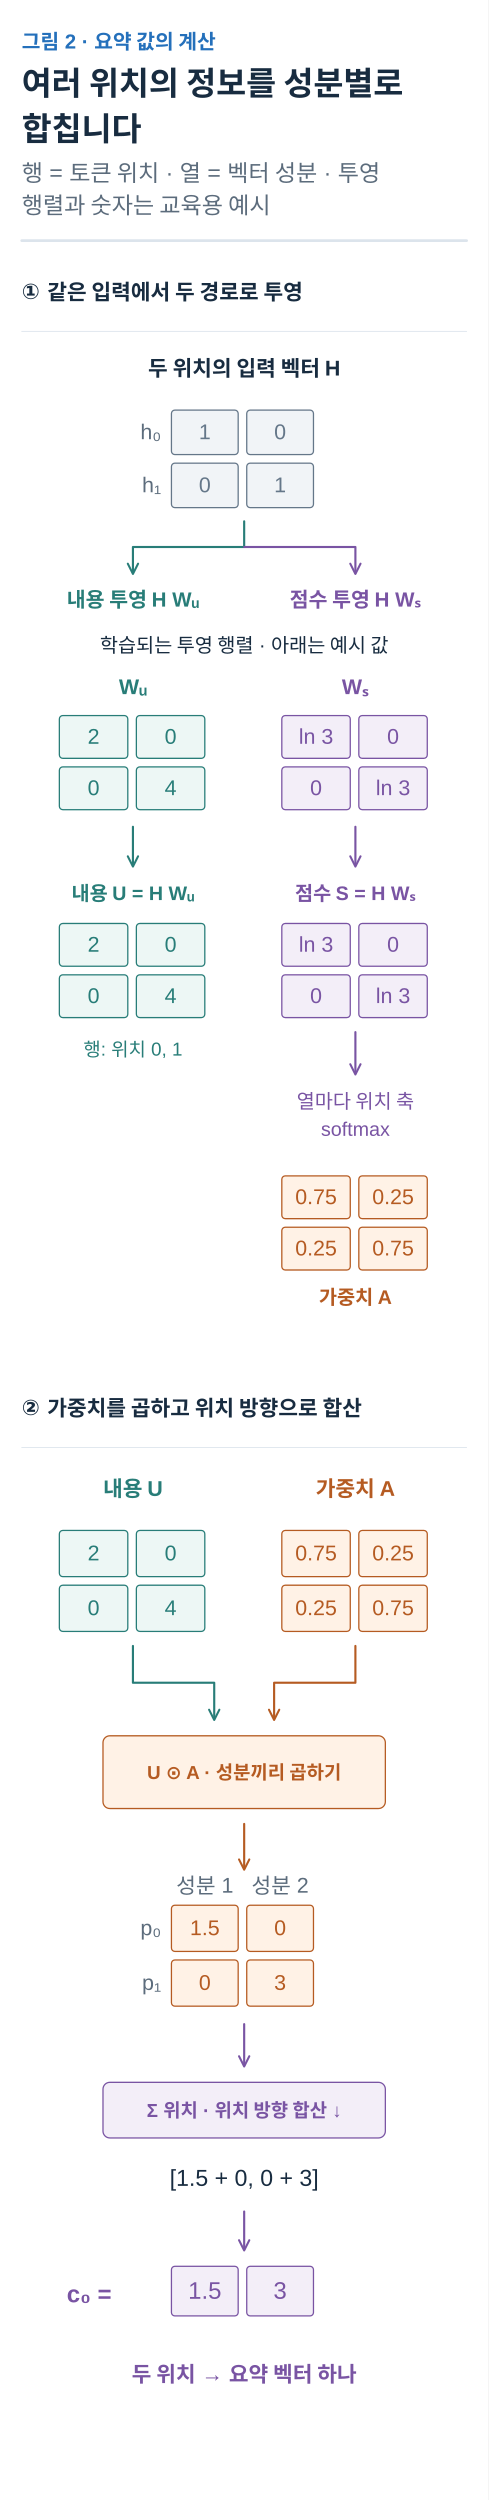
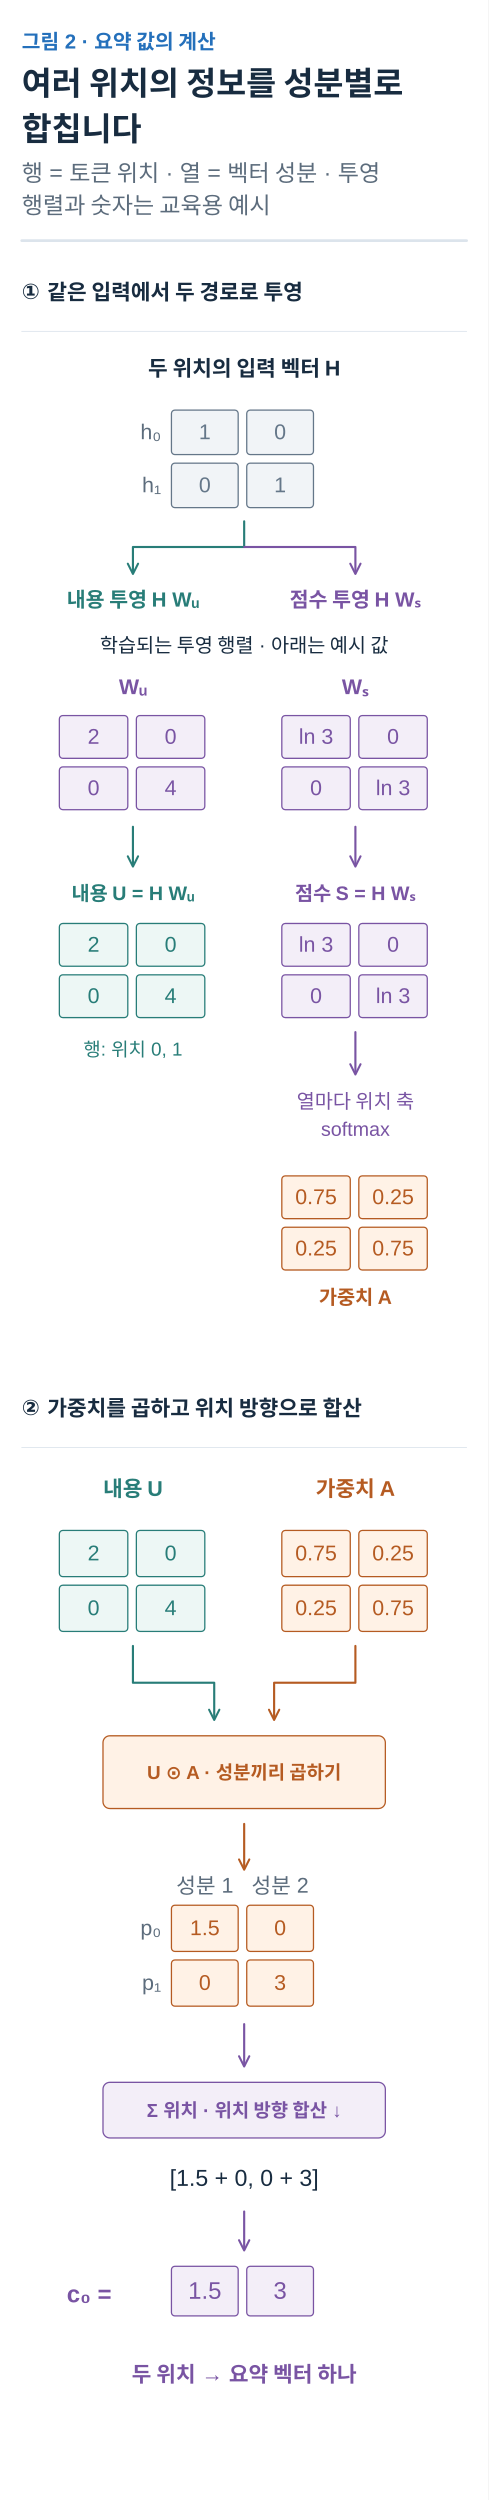
<svg xmlns="http://www.w3.org/2000/svg" width="360" height="1843" viewBox="0 0 360 1843" role="img" aria-labelledby="title desc">
  <defs>
    <marker id="arrow-ink" viewBox="0 0 10 10" refX="8" refY="5" markerWidth="6" markerHeight="6" orient="auto">
      <path d="M1 1 L9 5 L1 9" fill="none" stroke="#182C40" stroke-width="1.6" />
    </marker>
    <marker id="arrow-muted" viewBox="0 0 10 10" refX="8" refY="5" markerWidth="6" markerHeight="6" orient="auto">
      <path d="M1 1 L9 5 L1 9" fill="none" stroke="#5C6C7C" stroke-width="1.6" />
    </marker>
    <marker id="arrow-line" viewBox="0 0 10 10" refX="8" refY="5" markerWidth="6" markerHeight="6" orient="auto">
      <path d="M1 1 L9 5 L1 9" fill="none" stroke="#DCE4EC" stroke-width="1.6" />
    </marker>
    <marker id="arrow-paper" viewBox="0 0 10 10" refX="8" refY="5" markerWidth="6" markerHeight="6" orient="auto">
      <path d="M1 1 L9 5 L1 9" fill="none" stroke="#FFFFFF" stroke-width="1.6" />
    </marker>
    <marker id="arrow-blue" viewBox="0 0 10 10" refX="8" refY="5" markerWidth="6" markerHeight="6" orient="auto">
      <path d="M1 1 L9 5 L1 9" fill="none" stroke="#2470BB" stroke-width="1.6" />
    </marker>
    <marker id="arrow-teal" viewBox="0 0 10 10" refX="8" refY="5" markerWidth="6" markerHeight="6" orient="auto">
      <path d="M1 1 L9 5 L1 9" fill="none" stroke="#287D78" stroke-width="1.6" />
    </marker>
    <marker id="arrow-orange" viewBox="0 0 10 10" refX="8" refY="5" markerWidth="6" markerHeight="6" orient="auto">
      <path d="M1 1 L9 5 L1 9" fill="none" stroke="#B55B22" stroke-width="1.6" />
    </marker>
    <marker id="arrow-purple" viewBox="0 0 10 10" refX="8" refY="5" markerWidth="6" markerHeight="6" orient="auto">
      <path d="M1 1 L9 5 L1 9" fill="none" stroke="#7954A3" stroke-width="1.6" />
    </marker>
    <marker id="arrow-gray" viewBox="0 0 10 10" refX="8" refY="5" markerWidth="6" markerHeight="6" orient="auto">
      <path d="M1 1 L9 5 L1 9" fill="none" stroke="#657789" stroke-width="1.6" />
    </marker>
    <marker id="arrow-red" viewBox="0 0 10 10" refX="8" refY="5" markerWidth="6" markerHeight="6" orient="auto">
      <path d="M1 1 L9 5 L1 9" fill="none" stroke="#B34242" stroke-width="1.6" />
    </marker>
    <marker id="arrow-indigo" viewBox="0 0 10 10" refX="8" refY="5" markerWidth="6" markerHeight="6" orient="auto">
      <path d="M1 1 L9 5 L1 9" fill="none" stroke="#4C60A8" stroke-width="1.6" />
    </marker>
    <marker id="arrow-slate" viewBox="0 0 10 10" refX="8" refY="5" markerWidth="6" markerHeight="6" orient="auto">
      <path d="M1 1 L9 5 L1 9" fill="none" stroke="#8191A0" stroke-width="1.6" />
    </marker>
    <marker id="arrow-surface" viewBox="0 0 10 10" refX="8" refY="5" markerWidth="6" markerHeight="6" orient="auto">
      <path d="M1 1 L9 5 L1 9" fill="none" stroke="#F8FAFC" stroke-width="1.6" />
    </marker>
  </defs>
  <style>text{font-family:Arial,"Apple SD Gothic Neo","Noto Sans KR",sans-serif}text[font-family]{font-family:Menlo,Consolas,monospace}path{stroke-linecap:round;stroke-linejoin:round}</style>
  <rect width="100%" height="100%" fill="white" />
  <text x="16" y="36" fill="#2470BB" font-size="15" font-weight="600" text-anchor="start" data-max-width="328">그림 2 · 요약 값의 계산</text>
  <text x="16" y="70" fill="#182C40" font-size="24" font-weight="700" text-anchor="start" data-max-width="328">여러 위치의 정보를 성분별로</text>
  <text x="16" y="103.6" fill="#182C40" font-size="24" font-weight="700" text-anchor="start" data-max-width="328">합칩니다</text>
  <text x="16" y="133.6" fill="#5C6C7C" font-size="17" font-weight="400" text-anchor="start" data-max-width="328">행 = 토큰 위치 · 열 = 벡터 성분 · 투영</text>
  <text x="16" y="157.4" fill="#5C6C7C" font-size="17" font-weight="400" text-anchor="start" data-max-width="328">행렬과 숫자는 교육용 예시</text>
  <path d="M16,177.4 H344" stroke="#DCE4EC" stroke-width="2" />
  <g transform="translate(16 201.4) scale(0.6307692)" data-panel="1">
    <text x="0" y="30" fill="#182C40" font-size="25" font-weight="600" text-anchor="start" data-max-width="520">① 같은 입력에서 두 경로로 투영</text>
    <path d="M0 68 L520 68" stroke="#DCE4EC" stroke-width="1" fill="none" />
    <text x="260" y="120" fill="#182C40" font-size="25" font-weight="600" text-anchor="middle" data-max-width="510">두 위치의 입력 벡터 H</text>
    <g data-container="true">
      <rect x="175" y="160" width="78" height="52" rx="4" fill="#F1F4F7" stroke="#657789" stroke-width="1.5" />
      <text x="214" y="194" fill="#657789" font-size="25" font-weight="500" text-anchor="middle" data-max-width="66">1</text>
    </g>
    <g data-container="true">
      <rect x="263" y="160" width="78" height="52" rx="4" fill="#F1F4F7" stroke="#657789" stroke-width="1.5" />
      <text x="302" y="194" fill="#657789" font-size="25" font-weight="500" text-anchor="middle" data-max-width="66">0</text>
    </g>
    <g data-container="true">
      <rect x="175" y="222" width="78" height="52" rx="4" fill="#F1F4F7" stroke="#657789" stroke-width="1.5" />
      <text x="214" y="256" fill="#657789" font-size="25" font-weight="500" text-anchor="middle" data-max-width="66">0</text>
    </g>
    <g data-container="true">
      <rect x="263" y="222" width="78" height="52" rx="4" fill="#F1F4F7" stroke="#657789" stroke-width="1.5" />
      <text x="302" y="256" fill="#657789" font-size="25" font-weight="500" text-anchor="middle" data-max-width="66">1</text>
    </g>
    <text x="163" y="194" fill="#5C6C7C" font-size="25" font-weight="400" text-anchor="end" data-max-width="64">h₀</text>
    <text x="163" y="256" fill="#5C6C7C" font-size="25" font-weight="400" text-anchor="end" data-max-width="64">h₁</text>
    <path d="M260 290 V320 H130 V350" stroke="#287D78" stroke-width="2.5" fill="none" marker-end="url(#arrow-teal)" />
    <path d="M260 320 H390 V350" stroke="#7954A3" stroke-width="2.5" fill="none" marker-end="url(#arrow-purple)" />
    <text x="130" y="390" fill="#287D78" font-size="24" font-weight="600" text-anchor="middle" data-max-width="235">내용 투영 H Wᵤ</text>
    <text x="390" y="390" fill="#7954A3" font-size="24" font-weight="600" text-anchor="middle" data-max-width="235">점수 투영 H Wₛ</text>
    <text x="260" y="443" fill="#182C40" font-size="23" font-weight="400" text-anchor="middle" data-max-width="510">학습되는 투영 행렬 · 아래는 예시 값</text>
-     <text x="130" y="492" fill="#287D78" font-size="25" font-weight="600" text-anchor="middle" data-max-width="200">Wᵤ</text>
+     <text x="130" y="492" fill="#7954A3" font-size="25" font-weight="600" text-anchor="middle" data-max-width="200">Wᵤ</text>
    <text x="390" y="492" fill="#7954A3" font-size="25" font-weight="600" text-anchor="middle" data-max-width="200">Wₛ</text>
    <g data-container="true">
-       <rect x="44" y="517" width="80" height="50" rx="4" fill="#EDF7F5" stroke="#287D78" stroke-width="1.5" />
-       <text x="84" y="550" fill="#287D78" font-size="25" font-weight="500" text-anchor="middle" data-max-width="68">2</text>
-     </g>
-     <g data-container="true">
-       <rect x="134" y="517" width="80" height="50" rx="4" fill="#EDF7F5" stroke="#287D78" stroke-width="1.5" />
-       <text x="174" y="550" fill="#287D78" font-size="25" font-weight="500" text-anchor="middle" data-max-width="68">0</text>
-     </g>
-     <g data-container="true">
-       <rect x="44" y="577" width="80" height="50" rx="4" fill="#EDF7F5" stroke="#287D78" stroke-width="1.5" />
-       <text x="84" y="610" fill="#287D78" font-size="25" font-weight="500" text-anchor="middle" data-max-width="68">0</text>
-     </g>
-     <g data-container="true">
-       <rect x="134" y="577" width="80" height="50" rx="4" fill="#EDF7F5" stroke="#287D78" stroke-width="1.5" />
-       <text x="174" y="610" fill="#287D78" font-size="25" font-weight="500" text-anchor="middle" data-max-width="68">4</text>
+       <rect x="44" y="517" width="80" height="50" rx="4" fill="#F3EEF8" stroke="#7954A3" stroke-width="1.5" />
+       <text x="84" y="550" fill="#7954A3" font-size="25" font-weight="500" text-anchor="middle" data-max-width="68">2</text>
+     </g>
+     <g data-container="true">
+       <rect x="134" y="517" width="80" height="50" rx="4" fill="#F3EEF8" stroke="#7954A3" stroke-width="1.5" />
+       <text x="174" y="550" fill="#7954A3" font-size="25" font-weight="500" text-anchor="middle" data-max-width="68">0</text>
+     </g>
+     <g data-container="true">
+       <rect x="44" y="577" width="80" height="50" rx="4" fill="#F3EEF8" stroke="#7954A3" stroke-width="1.5" />
+       <text x="84" y="610" fill="#7954A3" font-size="25" font-weight="500" text-anchor="middle" data-max-width="68">0</text>
+     </g>
+     <g data-container="true">
+       <rect x="134" y="577" width="80" height="50" rx="4" fill="#F3EEF8" stroke="#7954A3" stroke-width="1.5" />
+       <text x="174" y="610" fill="#7954A3" font-size="25" font-weight="500" text-anchor="middle" data-max-width="68">4</text>
    </g>
    <g data-container="true">
      <rect x="304" y="517" width="80" height="50" rx="4" fill="#F3EEF8" stroke="#7954A3" stroke-width="1.5" />
      <text x="344" y="550" fill="#7954A3" font-size="25" font-weight="500" text-anchor="middle" data-max-width="68">ln 3</text>
    </g>
    <g data-container="true">
      <rect x="394" y="517" width="80" height="50" rx="4" fill="#F3EEF8" stroke="#7954A3" stroke-width="1.5" />
      <text x="434" y="550" fill="#7954A3" font-size="25" font-weight="500" text-anchor="middle" data-max-width="68">0</text>
    </g>
    <g data-container="true">
      <rect x="304" y="577" width="80" height="50" rx="4" fill="#F3EEF8" stroke="#7954A3" stroke-width="1.5" />
      <text x="344" y="610" fill="#7954A3" font-size="25" font-weight="500" text-anchor="middle" data-max-width="68">0</text>
    </g>
    <g data-container="true">
      <rect x="394" y="577" width="80" height="50" rx="4" fill="#F3EEF8" stroke="#7954A3" stroke-width="1.5" />
      <text x="434" y="610" fill="#7954A3" font-size="25" font-weight="500" text-anchor="middle" data-max-width="68">ln 3</text>
    </g>
    <path d="M130 647 L130 692" stroke="#287D78" stroke-width="2.5" fill="none" marker-end="url(#arrow-teal)" />
    <path d="M390 647 L390 692" stroke="#7954A3" stroke-width="2.5" fill="none" marker-end="url(#arrow-purple)" />
    <text x="130" y="733" fill="#287D78" font-size="23" font-weight="600" text-anchor="middle" data-max-width="240">내용 U = H Wᵤ</text>
    <text x="390" y="733" fill="#7954A3" font-size="23" font-weight="600" text-anchor="middle" data-max-width="240">점수 S = H Wₛ</text>
    <g data-container="true">
      <rect x="44" y="760" width="80" height="50" rx="4" fill="#EDF7F5" stroke="#287D78" stroke-width="1.5" />
      <text x="84" y="793" fill="#287D78" font-size="25" font-weight="500" text-anchor="middle" data-max-width="68">2</text>
    </g>
    <g data-container="true">
      <rect x="134" y="760" width="80" height="50" rx="4" fill="#EDF7F5" stroke="#287D78" stroke-width="1.5" />
      <text x="174" y="793" fill="#287D78" font-size="25" font-weight="500" text-anchor="middle" data-max-width="68">0</text>
    </g>
    <g data-container="true">
      <rect x="44" y="820" width="80" height="50" rx="4" fill="#EDF7F5" stroke="#287D78" stroke-width="1.5" />
      <text x="84" y="853" fill="#287D78" font-size="25" font-weight="500" text-anchor="middle" data-max-width="68">0</text>
    </g>
    <g data-container="true">
      <rect x="134" y="820" width="80" height="50" rx="4" fill="#EDF7F5" stroke="#287D78" stroke-width="1.5" />
      <text x="174" y="853" fill="#287D78" font-size="25" font-weight="500" text-anchor="middle" data-max-width="68">4</text>
    </g>
    <g data-container="true">
      <rect x="304" y="760" width="80" height="50" rx="4" fill="#F3EEF8" stroke="#7954A3" stroke-width="1.5" />
      <text x="344" y="793" fill="#7954A3" font-size="25" font-weight="500" text-anchor="middle" data-max-width="68">ln 3</text>
    </g>
    <g data-container="true">
      <rect x="394" y="760" width="80" height="50" rx="4" fill="#F3EEF8" stroke="#7954A3" stroke-width="1.5" />
      <text x="434" y="793" fill="#7954A3" font-size="25" font-weight="500" text-anchor="middle" data-max-width="68">0</text>
    </g>
    <g data-container="true">
      <rect x="304" y="820" width="80" height="50" rx="4" fill="#F3EEF8" stroke="#7954A3" stroke-width="1.5" />
      <text x="344" y="853" fill="#7954A3" font-size="25" font-weight="500" text-anchor="middle" data-max-width="68">0</text>
    </g>
    <g data-container="true">
      <rect x="394" y="820" width="80" height="50" rx="4" fill="#F3EEF8" stroke="#7954A3" stroke-width="1.5" />
      <text x="434" y="853" fill="#7954A3" font-size="25" font-weight="500" text-anchor="middle" data-max-width="68">ln 3</text>
    </g>
    <text x="130" y="915" fill="#287D78" font-size="22" font-weight="400" text-anchor="middle" data-max-width="235">행: 위치 0, 1</text>
    <path d="M390 887 L390 935" stroke="#7954A3" stroke-width="2.5" fill="none" marker-end="url(#arrow-purple)" />
    <text x="390" y="976" fill="#7954A3" font-size="23" font-weight="400" text-anchor="middle" data-max-width="240">열마다 위치 축</text>
    <text x="390" y="1008.2" fill="#7954A3" font-size="23" font-weight="400" text-anchor="middle" data-max-width="240">softmax</text>
    <g data-container="true">
      <rect x="304" y="1055" width="80" height="50" rx="4" fill="#FFF2E6" stroke="#B55B22" stroke-width="1.5" />
      <text x="344" y="1088" fill="#B55B22" font-size="25" font-weight="500" text-anchor="middle" data-max-width="68">0.75</text>
    </g>
    <g data-container="true">
      <rect x="394" y="1055" width="80" height="50" rx="4" fill="#FFF2E6" stroke="#B55B22" stroke-width="1.5" />
      <text x="434" y="1088" fill="#B55B22" font-size="25" font-weight="500" text-anchor="middle" data-max-width="68">0.25</text>
    </g>
    <g data-container="true">
      <rect x="304" y="1115" width="80" height="50" rx="4" fill="#FFF2E6" stroke="#B55B22" stroke-width="1.5" />
      <text x="344" y="1148" fill="#B55B22" font-size="25" font-weight="500" text-anchor="middle" data-max-width="68">0.25</text>
    </g>
    <g data-container="true">
      <rect x="394" y="1115" width="80" height="50" rx="4" fill="#FFF2E6" stroke="#B55B22" stroke-width="1.5" />
      <text x="434" y="1148" fill="#B55B22" font-size="25" font-weight="500" text-anchor="middle" data-max-width="68">0.75</text>
    </g>
    <text x="390" y="1205" fill="#B55B22" font-size="23" font-weight="600" text-anchor="middle" data-max-width="240">가중치 A</text>
  </g>
  <g transform="translate(16 1024.169) scale(0.6307692)" data-panel="2">
    <text x="0" y="30" fill="#182C40" font-size="25" font-weight="600" text-anchor="start" data-max-width="520">② 가중치를 곱하고 위치 방향으로 합산</text>
    <path d="M0 68 L520 68" stroke="#DCE4EC" stroke-width="1" fill="none" />
    <text x="130" y="125" fill="#287D78" font-size="25" font-weight="600" text-anchor="middle" data-max-width="230">내용 U</text>
    <text x="390" y="125" fill="#B55B22" font-size="25" font-weight="600" text-anchor="middle" data-max-width="230">가중치 A</text>
    <g data-container="true">
      <rect x="44" y="165" width="80" height="54" rx="4" fill="#EDF7F5" stroke="#287D78" stroke-width="1.5" />
      <text x="84" y="200" fill="#287D78" font-size="25" font-weight="500" text-anchor="middle" data-max-width="68">2</text>
    </g>
    <g data-container="true">
      <rect x="134" y="165" width="80" height="54" rx="4" fill="#EDF7F5" stroke="#287D78" stroke-width="1.5" />
      <text x="174" y="200" fill="#287D78" font-size="25" font-weight="500" text-anchor="middle" data-max-width="68">0</text>
    </g>
    <g data-container="true">
      <rect x="44" y="229" width="80" height="54" rx="4" fill="#EDF7F5" stroke="#287D78" stroke-width="1.5" />
      <text x="84" y="264" fill="#287D78" font-size="25" font-weight="500" text-anchor="middle" data-max-width="68">0</text>
    </g>
    <g data-container="true">
      <rect x="134" y="229" width="80" height="54" rx="4" fill="#EDF7F5" stroke="#287D78" stroke-width="1.5" />
      <text x="174" y="264" fill="#287D78" font-size="25" font-weight="500" text-anchor="middle" data-max-width="68">4</text>
    </g>
    <g data-container="true">
      <rect x="304" y="165" width="80" height="54" rx="4" fill="#FFF2E6" stroke="#B55B22" stroke-width="1.5" />
      <text x="344" y="200" fill="#B55B22" font-size="25" font-weight="500" text-anchor="middle" data-max-width="68">0.75</text>
    </g>
    <g data-container="true">
      <rect x="394" y="165" width="80" height="54" rx="4" fill="#FFF2E6" stroke="#B55B22" stroke-width="1.5" />
      <text x="434" y="200" fill="#B55B22" font-size="25" font-weight="500" text-anchor="middle" data-max-width="68">0.25</text>
    </g>
    <g data-container="true">
      <rect x="304" y="229" width="80" height="54" rx="4" fill="#FFF2E6" stroke="#B55B22" stroke-width="1.5" />
      <text x="344" y="264" fill="#B55B22" font-size="25" font-weight="500" text-anchor="middle" data-max-width="68">0.25</text>
    </g>
    <g data-container="true">
      <rect x="394" y="229" width="80" height="54" rx="4" fill="#FFF2E6" stroke="#B55B22" stroke-width="1.5" />
      <text x="434" y="264" fill="#B55B22" font-size="25" font-weight="500" text-anchor="middle" data-max-width="68">0.75</text>
    </g>
    <path d="M130 300 V343 H225 V385" stroke="#287D78" stroke-width="2.5" fill="none" marker-end="url(#arrow-teal)" />
    <path d="M390 300 V343 H295 V385" stroke="#B55B22" stroke-width="2.5" fill="none" marker-end="url(#arrow-orange)" />
    <rect x="95" y="405" width="330" height="85" rx="8" fill="#FFF2E6" stroke="#B55B22" stroke-width="1.5" />
    <text x="260" y="455.5" fill="#B55B22" font-size="22" font-weight="600" text-anchor="middle" data-max-width="318">U ⊙ A · 성분끼리 곱하기</text>
    <path d="M260 508 L260 560" stroke="#B55B22" stroke-width="2.5" fill="none" marker-end="url(#arrow-orange)" />
    <g data-container="true">
      <rect x="175" y="603" width="78" height="54" rx="4" fill="#FFF2E6" stroke="#B55B22" stroke-width="1.5" />
      <text x="214" y="638" fill="#B55B22" font-size="25" font-weight="500" text-anchor="middle" data-max-width="66">1.5</text>
    </g>
    <g data-container="true">
      <rect x="263" y="603" width="78" height="54" rx="4" fill="#FFF2E6" stroke="#B55B22" stroke-width="1.5" />
      <text x="302" y="638" fill="#B55B22" font-size="25" font-weight="500" text-anchor="middle" data-max-width="66">0</text>
    </g>
    <g data-container="true">
      <rect x="175" y="667" width="78" height="54" rx="4" fill="#FFF2E6" stroke="#B55B22" stroke-width="1.5" />
      <text x="214" y="702" fill="#B55B22" font-size="25" font-weight="500" text-anchor="middle" data-max-width="66">0</text>
    </g>
    <g data-container="true">
      <rect x="263" y="667" width="78" height="54" rx="4" fill="#FFF2E6" stroke="#B55B22" stroke-width="1.5" />
      <text x="302" y="702" fill="#B55B22" font-size="25" font-weight="500" text-anchor="middle" data-max-width="66">3</text>
    </g>
    <text x="163" y="638" fill="#5C6C7C" font-size="25" font-weight="400" text-anchor="end" data-max-width="64">p₀</text>
    <text x="163" y="702" fill="#5C6C7C" font-size="25" font-weight="400" text-anchor="end" data-max-width="64">p₁</text>
    <text x="214" y="589" fill="#5C6C7C" font-size="25" font-weight="400" text-anchor="middle" data-max-width="78">성분 1</text>
    <text x="302" y="589" fill="#5C6C7C" font-size="25" font-weight="400" text-anchor="middle" data-max-width="78">성분 2</text>
    <path d="M260 742 L260 790" stroke="#7954A3" stroke-width="2.5" fill="none" marker-end="url(#arrow-purple)" />
    <rect x="95" y="810" width="330" height="65" rx="8" fill="#F3EEF8" stroke="#7954A3" stroke-width="1.5" />
    <text x="260" y="850.5" fill="#7954A3" font-size="22" font-weight="600" text-anchor="middle" data-max-width="318">Σ 위치 · 위치 방향 합산 ↓</text>
    <text x="260" y="931" fill="#182C40" font-size="27" font-weight="400" text-anchor="middle" data-max-width="490">[1.5 + 0, 0 + 3]</text>
    <path d="M260 961 L260 1005" stroke="#7954A3" stroke-width="2.5" fill="none" marker-end="url(#arrow-purple)" />
    <text x="105" y="1067" fill="#7954A3" font-size="28" font-weight="600" text-anchor="end" data-max-width="100">c₀ =</text>
    <g data-container="true">
      <rect x="175" y="1025" width="78" height="58" rx="4" fill="#F3EEF8" stroke="#7954A3" stroke-width="1.5" />
      <text x="214" y="1062.96" fill="#7954A3" font-size="28" font-weight="500" text-anchor="middle" data-max-width="66">1.5</text>
    </g>
    <g data-container="true">
      <rect x="263" y="1025" width="78" height="58" rx="4" fill="#F3EEF8" stroke="#7954A3" stroke-width="1.5" />
      <text x="302" y="1062.96" fill="#7954A3" font-size="28" font-weight="500" text-anchor="middle" data-max-width="66">3</text>
    </g>
    <text x="260" y="1160" fill="#7954A3" font-size="25" font-weight="600" text-anchor="middle" data-max-width="500">두 위치 → 요약 벡터 하나</text>
  </g>
</svg>
